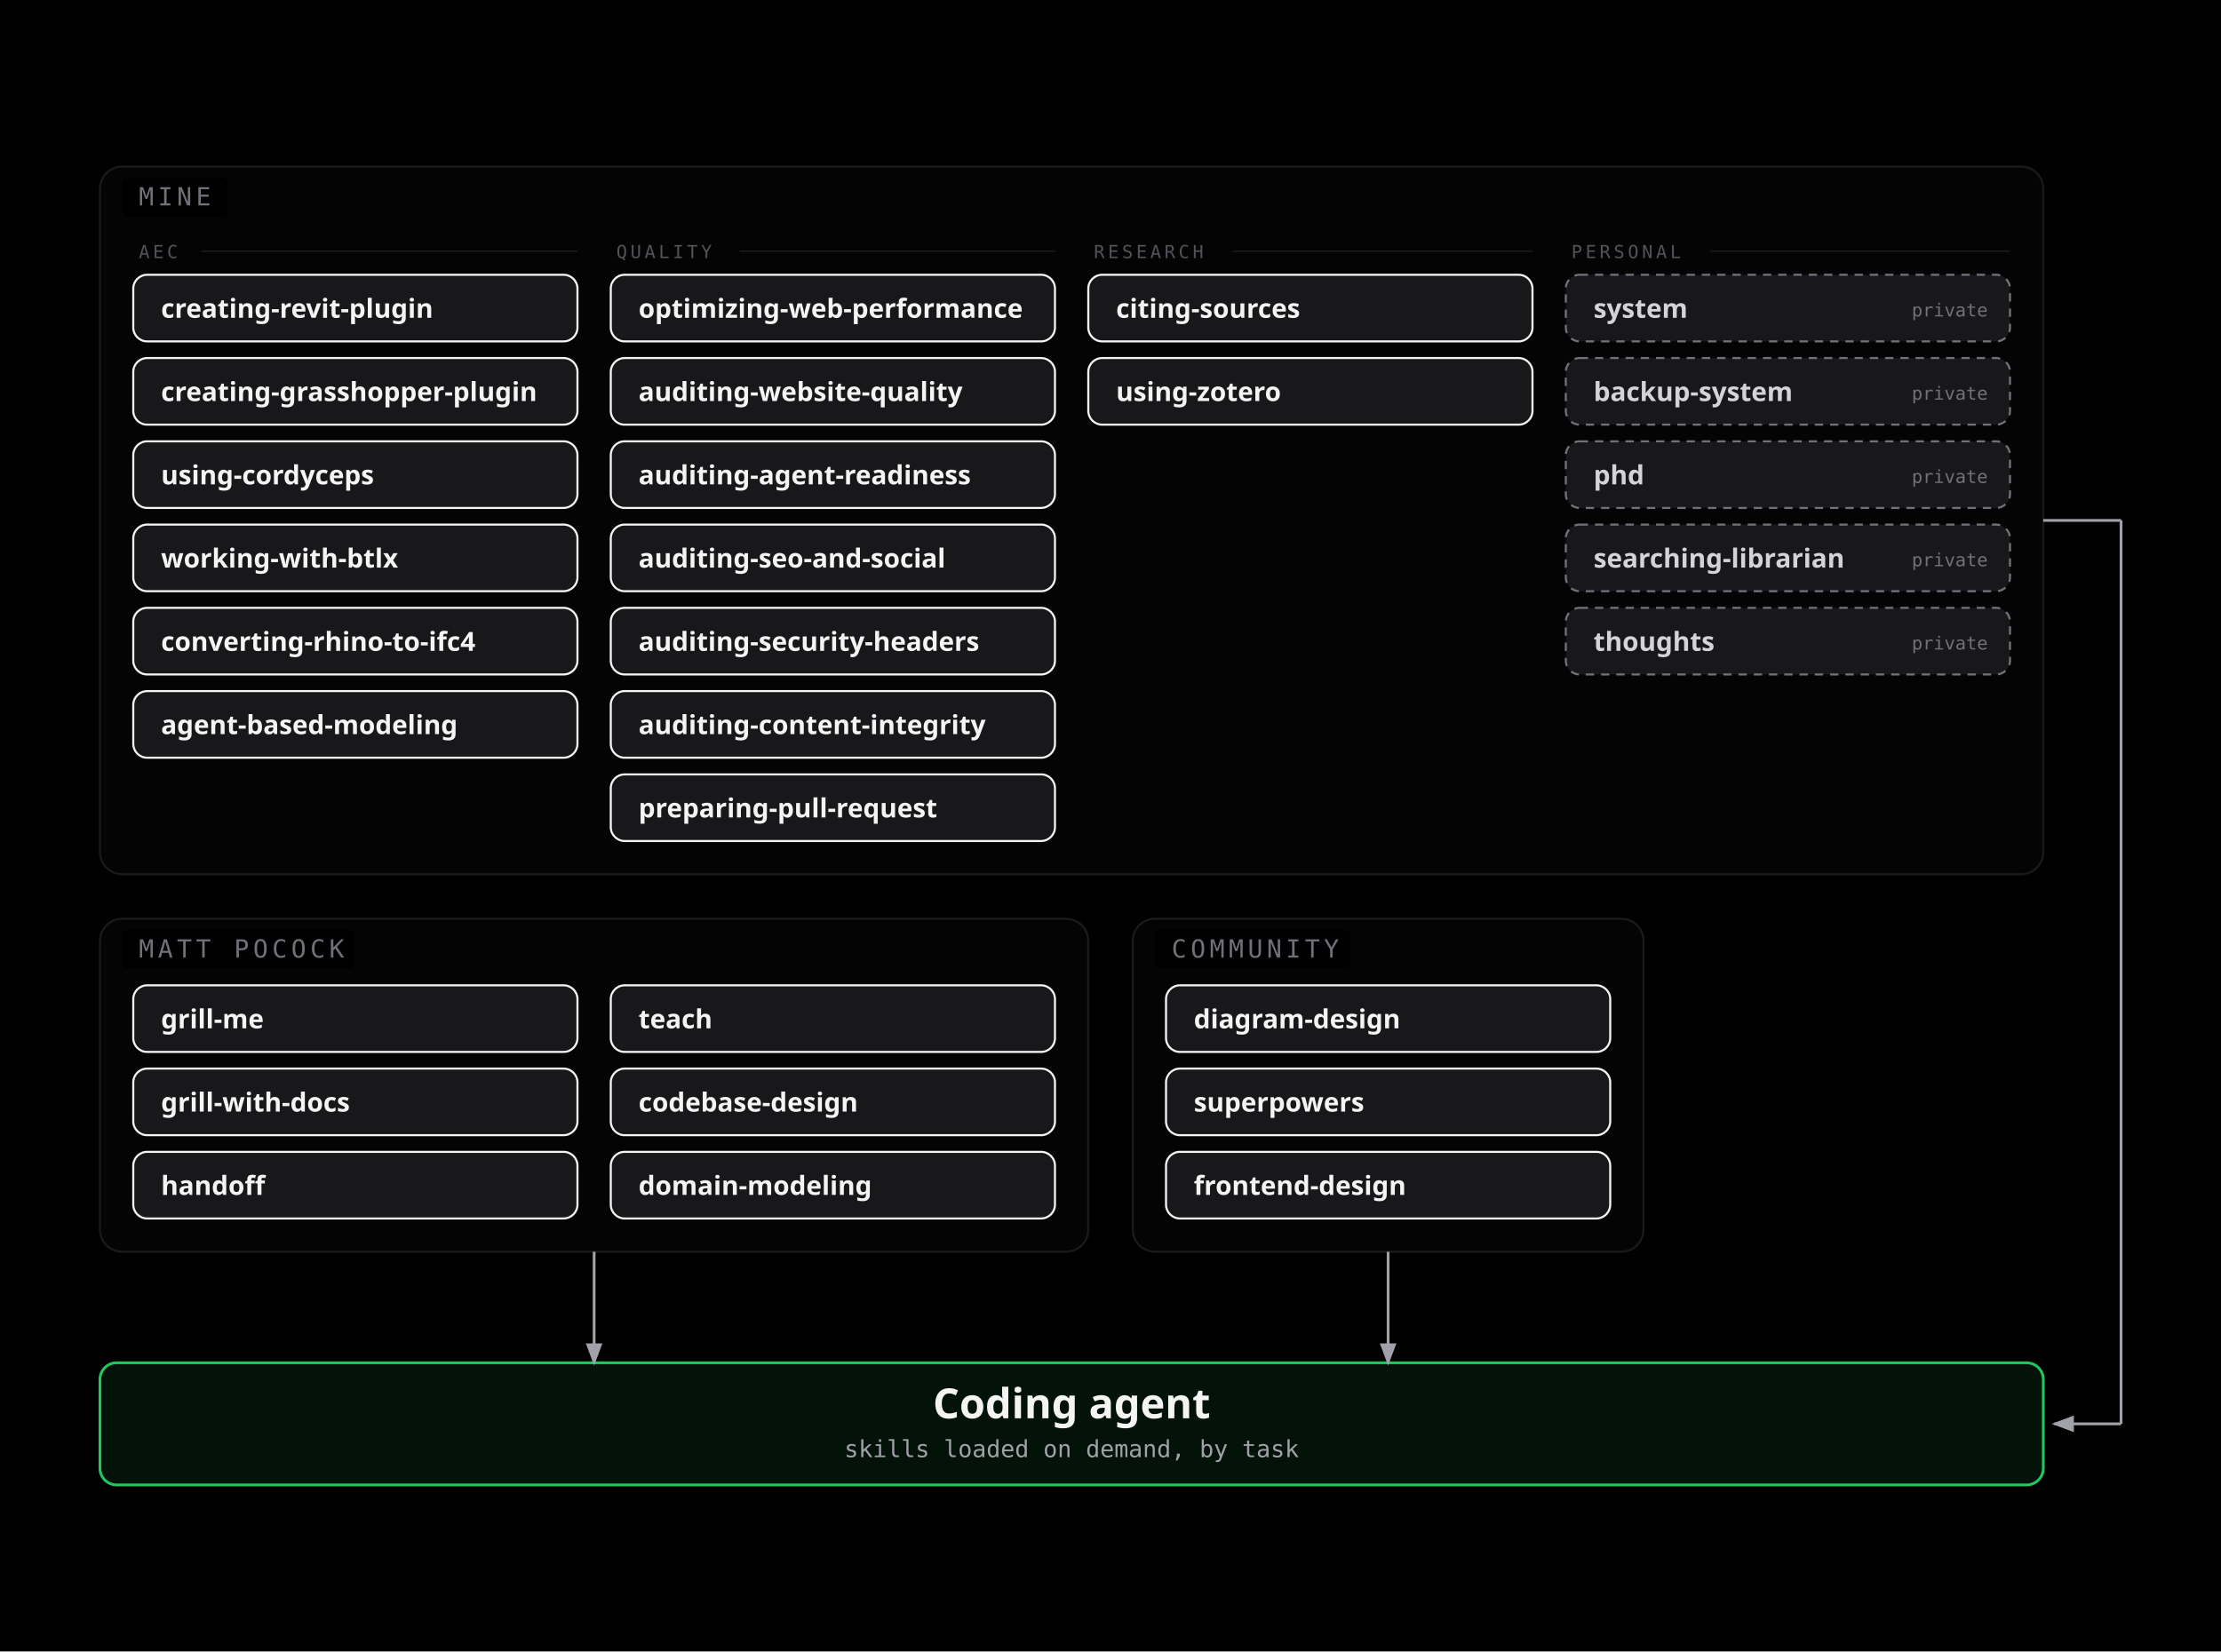
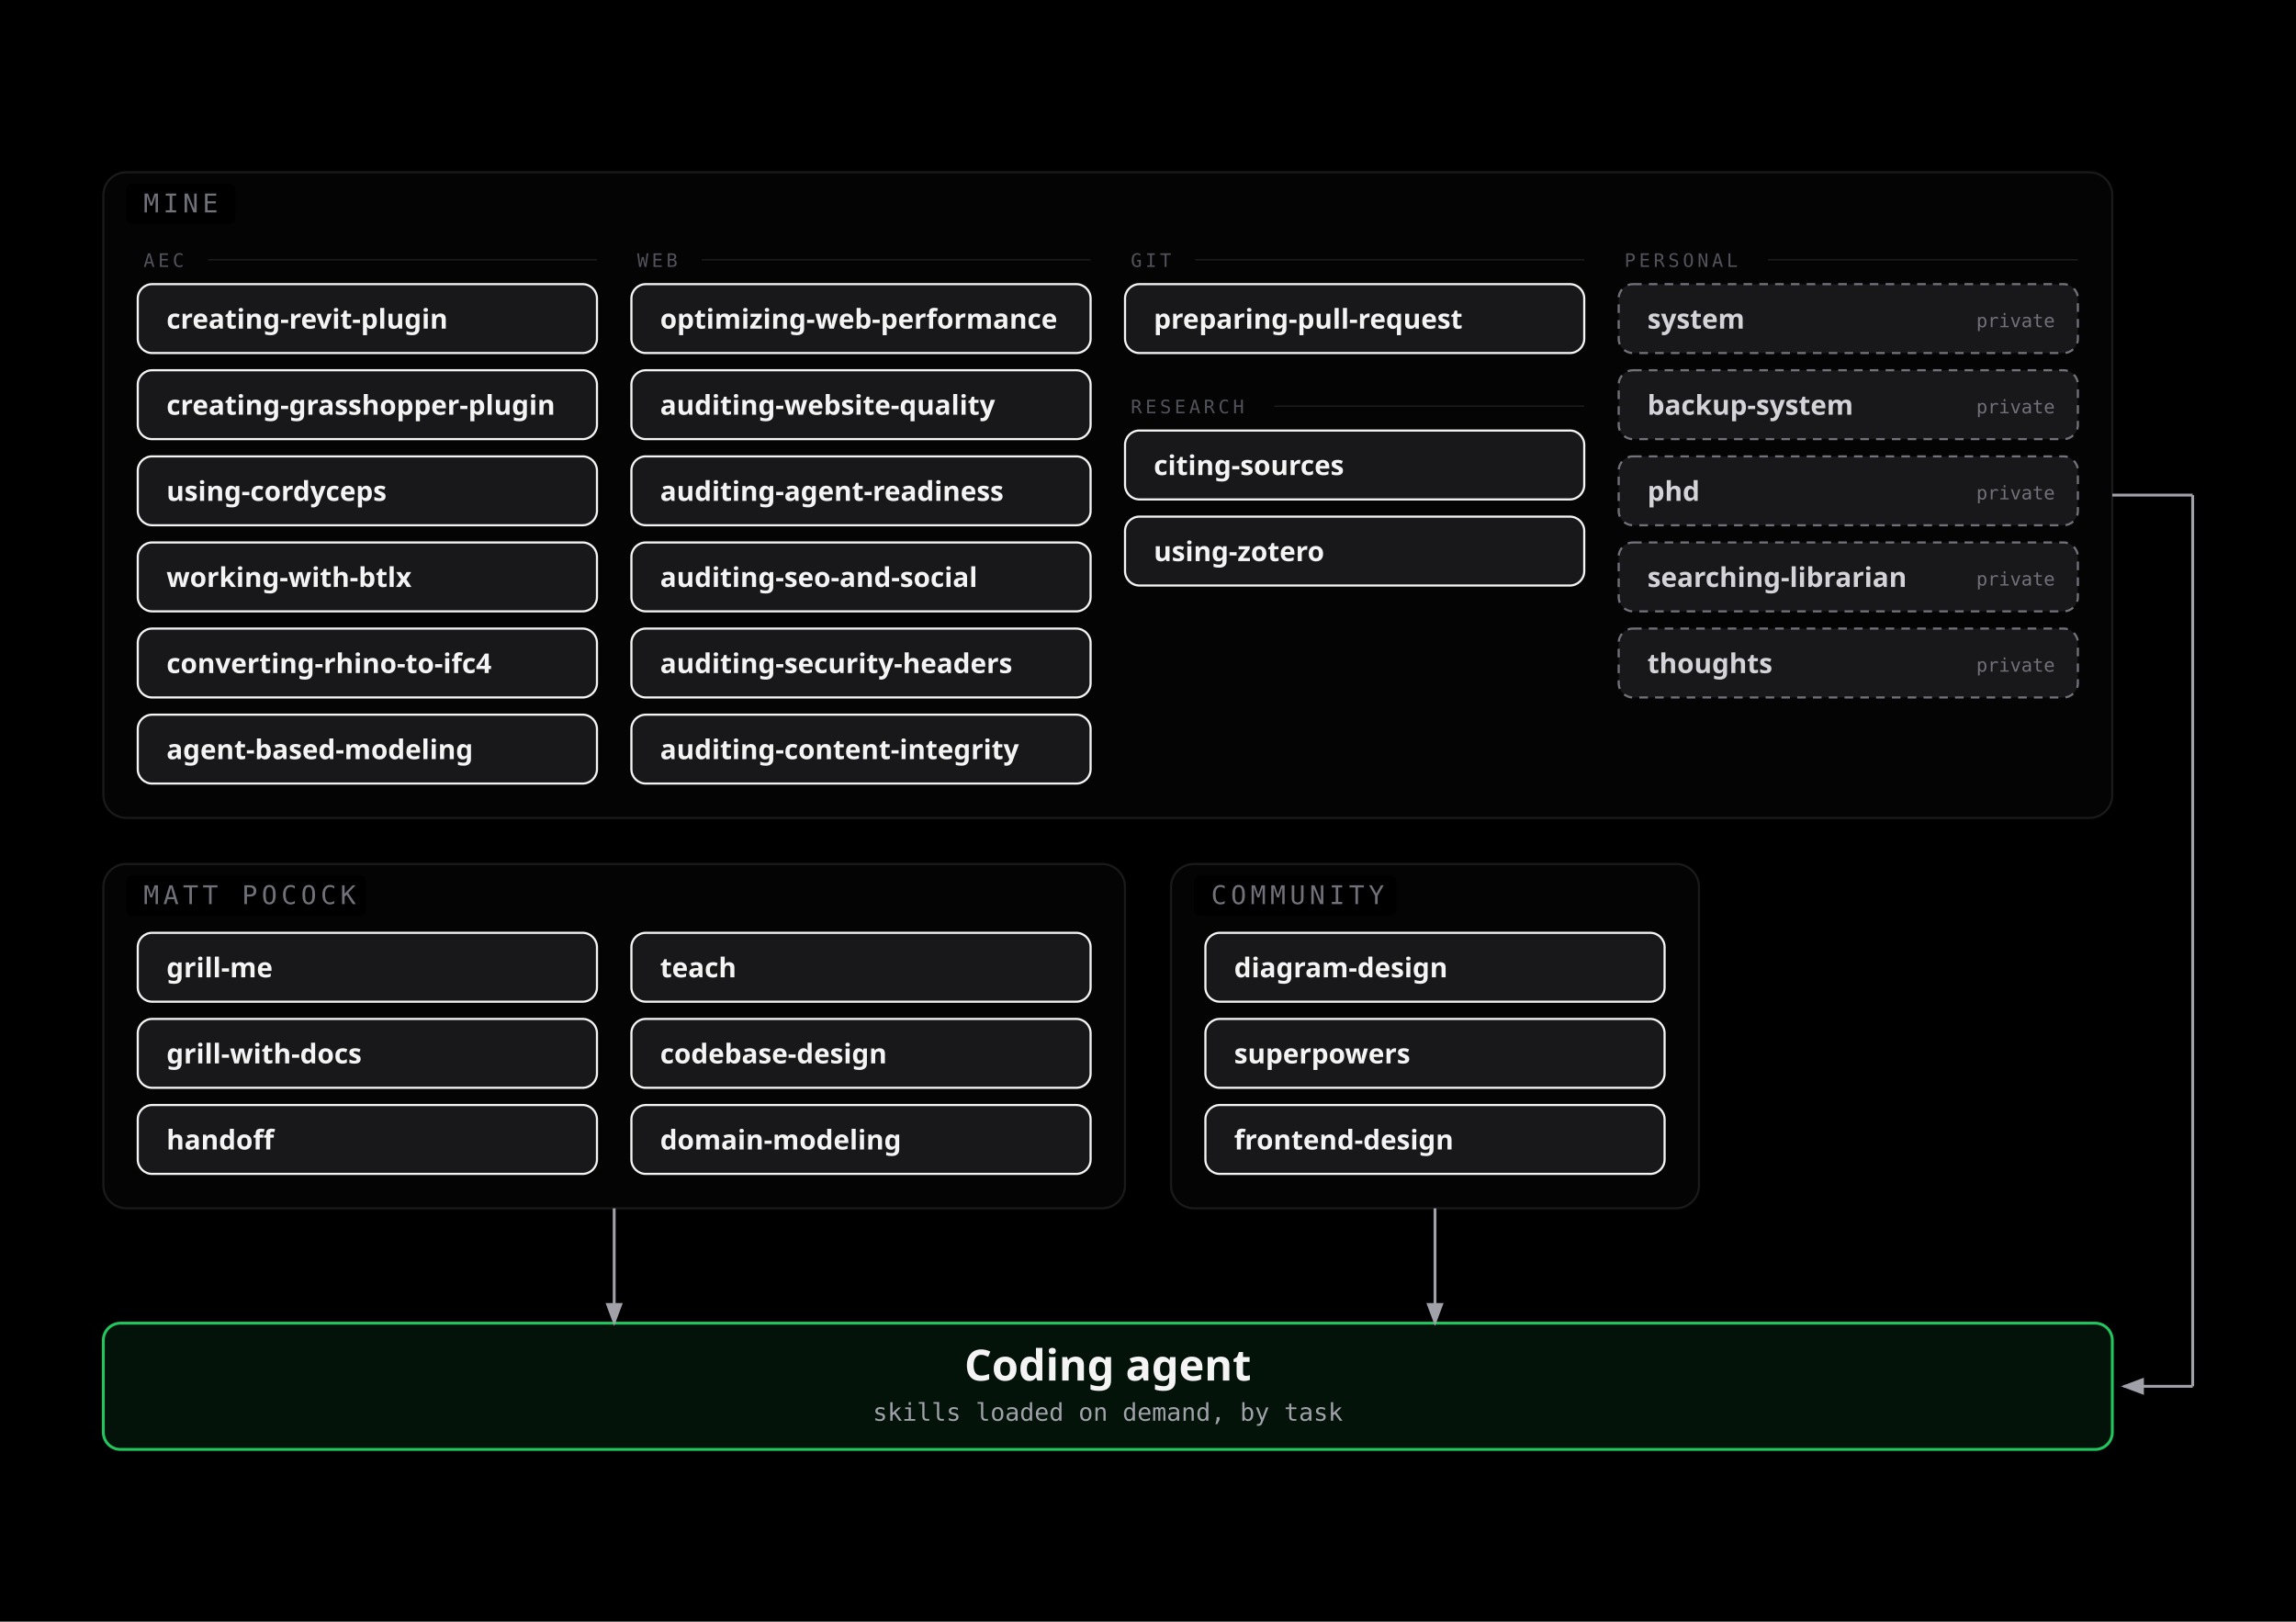
- <svg xmlns="http://www.w3.org/2000/svg" viewBox="0 0 1600 1190" role="img" aria-labelledby="skills-cover-title">
+ <svg xmlns="http://www.w3.org/2000/svg" viewBox="0 0 1600 1130" role="img" aria-labelledby="skills-cover-title">
  <defs>
    <marker id="skills-cover-arrow" markerWidth="8" markerHeight="6" refX="7" refY="3" orient="auto">
      <polygon points="0 0, 8 3, 0 6" fill="#a1a1aa" />
    </marker>
  </defs>
  <rect width="100%" height="100%" fill="#000000" />
-   <rect x="72" y="120" width="1400" height="510" rx="16" fill="rgba(244,244,245,0.02)" stroke="rgba(244,244,245,0.10)" stroke-width="1.5" />
+   <rect x="72" y="120" width="1400" height="450" rx="16" fill="rgba(244,244,245,0.02)" stroke="rgba(244,244,245,0.10)" stroke-width="1.5" />
  <rect x="88" y="128" width="76" height="28" rx="4" fill="#000000" />
  <text x="100" y="148" fill="#71717a" font-size="18" font-family="ui-monospace, SFMono-Regular, Menlo, Consolas, monospace" letter-spacing="0.16em">MINE</text>
  <text x="100" y="186" fill="#52525b" font-size="13" font-family="ui-monospace, SFMono-Regular, Menlo, Consolas, monospace" letter-spacing="0.18em">AEC</text>
  <line x1="145" y1="181" x2="416" y2="181" stroke="rgba(244,244,245,0.10)" stroke-width="1" />
  <rect x="96" y="198" width="320" height="48" rx="10" fill="#18181b" stroke="#f4f4f5" stroke-width="1.5" />
  <text x="116" y="229" fill="#f4f4f5" font-size="19" font-weight="600" font-family="ui-sans-serif, system-ui, sans-serif">creating-revit-plugin</text>
  <rect x="96" y="258" width="320" height="48" rx="10" fill="#18181b" stroke="#f4f4f5" stroke-width="1.5" />
  <text x="116" y="289" fill="#f4f4f5" font-size="19" font-weight="600" font-family="ui-sans-serif, system-ui, sans-serif">creating-grasshopper-plugin</text>
  <rect x="96" y="318" width="320" height="48" rx="10" fill="#18181b" stroke="#f4f4f5" stroke-width="1.5" />
  <text x="116" y="349" fill="#f4f4f5" font-size="19" font-weight="600" font-family="ui-sans-serif, system-ui, sans-serif">using-cordyceps</text>
  <rect x="96" y="378" width="320" height="48" rx="10" fill="#18181b" stroke="#f4f4f5" stroke-width="1.5" />
  <text x="116" y="409" fill="#f4f4f5" font-size="19" font-weight="600" font-family="ui-sans-serif, system-ui, sans-serif">working-with-btlx</text>
  <rect x="96" y="438" width="320" height="48" rx="10" fill="#18181b" stroke="#f4f4f5" stroke-width="1.5" />
  <text x="116" y="469" fill="#f4f4f5" font-size="19" font-weight="600" font-family="ui-sans-serif, system-ui, sans-serif">converting-rhino-to-ifc4</text>
  <rect x="96" y="498" width="320" height="48" rx="10" fill="#18181b" stroke="#f4f4f5" stroke-width="1.5" />
  <text x="116" y="529" fill="#f4f4f5" font-size="19" font-weight="600" font-family="ui-sans-serif, system-ui, sans-serif">agent-based-modeling</text>
-   <text x="444" y="186" fill="#52525b" font-size="13" font-family="ui-monospace, SFMono-Regular, Menlo, Consolas, monospace" letter-spacing="0.18em">QUALITY</text>
-   <line x1="533" y1="181" x2="760" y2="181" stroke="rgba(244,244,245,0.10)" stroke-width="1" />
+   <text x="444" y="186" fill="#52525b" font-size="13" font-family="ui-monospace, SFMono-Regular, Menlo, Consolas, monospace" letter-spacing="0.18em">WEB</text>
+   <line x1="489" y1="181" x2="760" y2="181" stroke="rgba(244,244,245,0.10)" stroke-width="1" />
  <rect x="440" y="198" width="320" height="48" rx="10" fill="#18181b" stroke="#f4f4f5" stroke-width="1.5" />
  <text x="460" y="229" fill="#f4f4f5" font-size="19" font-weight="600" font-family="ui-sans-serif, system-ui, sans-serif">optimizing-web-performance</text>
  <rect x="440" y="258" width="320" height="48" rx="10" fill="#18181b" stroke="#f4f4f5" stroke-width="1.5" />
  <text x="460" y="289" fill="#f4f4f5" font-size="19" font-weight="600" font-family="ui-sans-serif, system-ui, sans-serif">auditing-website-quality</text>
  <rect x="440" y="318" width="320" height="48" rx="10" fill="#18181b" stroke="#f4f4f5" stroke-width="1.5" />
  <text x="460" y="349" fill="#f4f4f5" font-size="19" font-weight="600" font-family="ui-sans-serif, system-ui, sans-serif">auditing-agent-readiness</text>
  <rect x="440" y="378" width="320" height="48" rx="10" fill="#18181b" stroke="#f4f4f5" stroke-width="1.5" />
  <text x="460" y="409" fill="#f4f4f5" font-size="19" font-weight="600" font-family="ui-sans-serif, system-ui, sans-serif">auditing-seo-and-social</text>
  <rect x="440" y="438" width="320" height="48" rx="10" fill="#18181b" stroke="#f4f4f5" stroke-width="1.5" />
  <text x="460" y="469" fill="#f4f4f5" font-size="19" font-weight="600" font-family="ui-sans-serif, system-ui, sans-serif">auditing-security-headers</text>
  <rect x="440" y="498" width="320" height="48" rx="10" fill="#18181b" stroke="#f4f4f5" stroke-width="1.5" />
  <text x="460" y="529" fill="#f4f4f5" font-size="19" font-weight="600" font-family="ui-sans-serif, system-ui, sans-serif">auditing-content-integrity</text>
-   <rect x="440" y="558" width="320" height="48" rx="10" fill="#18181b" stroke="#f4f4f5" stroke-width="1.5" />
-   <text x="460" y="589" fill="#f4f4f5" font-size="19" font-weight="600" font-family="ui-sans-serif, system-ui, sans-serif">preparing-pull-request</text>
-   <text x="788" y="186" fill="#52525b" font-size="13" font-family="ui-monospace, SFMono-Regular, Menlo, Consolas, monospace" letter-spacing="0.18em">RESEARCH</text>
-   <line x1="888" y1="181" x2="1104" y2="181" stroke="rgba(244,244,245,0.10)" stroke-width="1" />
+   <text x="788" y="186" fill="#52525b" font-size="13" font-family="ui-monospace, SFMono-Regular, Menlo, Consolas, monospace" letter-spacing="0.18em">GIT</text>
+   <line x1="833" y1="181" x2="1104" y2="181" stroke="rgba(244,244,245,0.10)" stroke-width="1" />
  <rect x="784" y="198" width="320" height="48" rx="10" fill="#18181b" stroke="#f4f4f5" stroke-width="1.5" />
-   <text x="804" y="229" fill="#f4f4f5" font-size="19" font-weight="600" font-family="ui-sans-serif, system-ui, sans-serif">citing-sources</text>
-   <rect x="784" y="258" width="320" height="48" rx="10" fill="#18181b" stroke="#f4f4f5" stroke-width="1.5" />
-   <text x="804" y="289" fill="#f4f4f5" font-size="19" font-weight="600" font-family="ui-sans-serif, system-ui, sans-serif">using-zotero</text>
+   <text x="804" y="229" fill="#f4f4f5" font-size="19" font-weight="600" font-family="ui-sans-serif, system-ui, sans-serif">preparing-pull-request</text>
+   <text x="788" y="288" fill="#52525b" font-size="13" font-family="ui-monospace, SFMono-Regular, Menlo, Consolas, monospace" letter-spacing="0.18em">RESEARCH</text>
+   <line x1="888" y1="283" x2="1104" y2="283" stroke="rgba(244,244,245,0.10)" stroke-width="1" />
+   <rect x="784" y="300" width="320" height="48" rx="10" fill="#18181b" stroke="#f4f4f5" stroke-width="1.5" />
+   <text x="804" y="331" fill="#f4f4f5" font-size="19" font-weight="600" font-family="ui-sans-serif, system-ui, sans-serif">citing-sources</text>
+   <rect x="784" y="360" width="320" height="48" rx="10" fill="#18181b" stroke="#f4f4f5" stroke-width="1.5" />
+   <text x="804" y="391" fill="#f4f4f5" font-size="19" font-weight="600" font-family="ui-sans-serif, system-ui, sans-serif">using-zotero</text>
  <text x="1132" y="186" fill="#52525b" font-size="13" font-family="ui-monospace, SFMono-Regular, Menlo, Consolas, monospace" letter-spacing="0.18em">PERSONAL</text>
  <line x1="1232" y1="181" x2="1448" y2="181" stroke="rgba(244,244,245,0.10)" stroke-width="1" />
  <rect x="1128" y="198" width="320" height="48" rx="10" fill="#18181b" stroke="#71717a" stroke-dasharray="6 5" stroke-width="1.5" />
  <text x="1148" y="229" fill="#d4d4d8" font-size="19" font-weight="600" font-family="ui-sans-serif, system-ui, sans-serif">system</text>
  <text x="1432" y="228" fill="#71717a" font-size="13" font-family="ui-monospace, SFMono-Regular, Menlo, Consolas, monospace" text-anchor="end">private</text>
  <rect x="1128" y="258" width="320" height="48" rx="10" fill="#18181b" stroke="#71717a" stroke-dasharray="6 5" stroke-width="1.5" />
  <text x="1148" y="289" fill="#d4d4d8" font-size="19" font-weight="600" font-family="ui-sans-serif, system-ui, sans-serif">backup-system</text>
  <text x="1432" y="288" fill="#71717a" font-size="13" font-family="ui-monospace, SFMono-Regular, Menlo, Consolas, monospace" text-anchor="end">private</text>
  <rect x="1128" y="318" width="320" height="48" rx="10" fill="#18181b" stroke="#71717a" stroke-dasharray="6 5" stroke-width="1.5" />
  <text x="1148" y="349" fill="#d4d4d8" font-size="19" font-weight="600" font-family="ui-sans-serif, system-ui, sans-serif">phd</text>
  <text x="1432" y="348" fill="#71717a" font-size="13" font-family="ui-monospace, SFMono-Regular, Menlo, Consolas, monospace" text-anchor="end">private</text>
  <rect x="1128" y="378" width="320" height="48" rx="10" fill="#18181b" stroke="#71717a" stroke-dasharray="6 5" stroke-width="1.5" />
  <text x="1148" y="409" fill="#d4d4d8" font-size="19" font-weight="600" font-family="ui-sans-serif, system-ui, sans-serif">searching-librarian</text>
  <text x="1432" y="408" fill="#71717a" font-size="13" font-family="ui-monospace, SFMono-Regular, Menlo, Consolas, monospace" text-anchor="end">private</text>
  <rect x="1128" y="438" width="320" height="48" rx="10" fill="#18181b" stroke="#71717a" stroke-dasharray="6 5" stroke-width="1.5" />
  <text x="1148" y="469" fill="#d4d4d8" font-size="19" font-weight="600" font-family="ui-sans-serif, system-ui, sans-serif">thoughts</text>
  <text x="1432" y="468" fill="#71717a" font-size="13" font-family="ui-monospace, SFMono-Regular, Menlo, Consolas, monospace" text-anchor="end">private</text>
-   <rect x="72" y="662" width="712" height="240" rx="16" fill="rgba(244,244,245,0.02)" stroke="rgba(244,244,245,0.10)" stroke-width="1.5" />
-   <rect x="88" y="670" width="167" height="28" rx="4" fill="#000000" />
-   <text x="100" y="690" fill="#71717a" font-size="18" font-family="ui-monospace, SFMono-Regular, Menlo, Consolas, monospace" letter-spacing="0.16em">MATT POCOCK</text>
+   <rect x="72" y="602" width="712" height="240" rx="16" fill="rgba(244,244,245,0.02)" stroke="rgba(244,244,245,0.10)" stroke-width="1.5" />
+   <rect x="88" y="610" width="167" height="28" rx="4" fill="#000000" />
+   <text x="100" y="630" fill="#71717a" font-size="18" font-family="ui-monospace, SFMono-Regular, Menlo, Consolas, monospace" letter-spacing="0.16em">MATT POCOCK</text>
+   <rect x="96" y="650" width="320" height="48" rx="10" fill="#18181b" stroke="#f4f4f5" stroke-width="1.5" />
+   <text x="116" y="681" fill="#f4f4f5" font-size="19" font-weight="600" font-family="ui-sans-serif, system-ui, sans-serif">grill-me</text>
  <rect x="96" y="710" width="320" height="48" rx="10" fill="#18181b" stroke="#f4f4f5" stroke-width="1.5" />
-   <text x="116" y="741" fill="#f4f4f5" font-size="19" font-weight="600" font-family="ui-sans-serif, system-ui, sans-serif">grill-me</text>
+   <text x="116" y="741" fill="#f4f4f5" font-size="19" font-weight="600" font-family="ui-sans-serif, system-ui, sans-serif">grill-with-docs</text>
  <rect x="96" y="770" width="320" height="48" rx="10" fill="#18181b" stroke="#f4f4f5" stroke-width="1.5" />
-   <text x="116" y="801" fill="#f4f4f5" font-size="19" font-weight="600" font-family="ui-sans-serif, system-ui, sans-serif">grill-with-docs</text>
-   <rect x="96" y="830" width="320" height="48" rx="10" fill="#18181b" stroke="#f4f4f5" stroke-width="1.5" />
-   <text x="116" y="861" fill="#f4f4f5" font-size="19" font-weight="600" font-family="ui-sans-serif, system-ui, sans-serif">handoff</text>
+   <text x="116" y="801" fill="#f4f4f5" font-size="19" font-weight="600" font-family="ui-sans-serif, system-ui, sans-serif">handoff</text>
+   <rect x="440" y="650" width="320" height="48" rx="10" fill="#18181b" stroke="#f4f4f5" stroke-width="1.5" />
+   <text x="460" y="681" fill="#f4f4f5" font-size="19" font-weight="600" font-family="ui-sans-serif, system-ui, sans-serif">teach</text>
  <rect x="440" y="710" width="320" height="48" rx="10" fill="#18181b" stroke="#f4f4f5" stroke-width="1.5" />
-   <text x="460" y="741" fill="#f4f4f5" font-size="19" font-weight="600" font-family="ui-sans-serif, system-ui, sans-serif">teach</text>
+   <text x="460" y="741" fill="#f4f4f5" font-size="19" font-weight="600" font-family="ui-sans-serif, system-ui, sans-serif">codebase-design</text>
  <rect x="440" y="770" width="320" height="48" rx="10" fill="#18181b" stroke="#f4f4f5" stroke-width="1.5" />
-   <text x="460" y="801" fill="#f4f4f5" font-size="19" font-weight="600" font-family="ui-sans-serif, system-ui, sans-serif">codebase-design</text>
-   <rect x="440" y="830" width="320" height="48" rx="10" fill="#18181b" stroke="#f4f4f5" stroke-width="1.5" />
-   <text x="460" y="861" fill="#f4f4f5" font-size="19" font-weight="600" font-family="ui-sans-serif, system-ui, sans-serif">domain-modeling</text>
-   <rect x="816" y="662" width="368" height="240" rx="16" fill="rgba(244,244,245,0.02)" stroke="rgba(244,244,245,0.10)" stroke-width="1.5" />
-   <rect x="832" y="670" width="141" height="28" rx="4" fill="#000000" />
-   <text x="844" y="690" fill="#71717a" font-size="18" font-family="ui-monospace, SFMono-Regular, Menlo, Consolas, monospace" letter-spacing="0.16em">COMMUNITY</text>
+   <text x="460" y="801" fill="#f4f4f5" font-size="19" font-weight="600" font-family="ui-sans-serif, system-ui, sans-serif">domain-modeling</text>
+   <rect x="816" y="602" width="368" height="240" rx="16" fill="rgba(244,244,245,0.02)" stroke="rgba(244,244,245,0.10)" stroke-width="1.5" />
+   <rect x="832" y="610" width="141" height="28" rx="4" fill="#000000" />
+   <text x="844" y="630" fill="#71717a" font-size="18" font-family="ui-monospace, SFMono-Regular, Menlo, Consolas, monospace" letter-spacing="0.16em">COMMUNITY</text>
+   <rect x="840" y="650" width="320" height="48" rx="10" fill="#18181b" stroke="#f4f4f5" stroke-width="1.5" />
+   <text x="860" y="681" fill="#f4f4f5" font-size="19" font-weight="600" font-family="ui-sans-serif, system-ui, sans-serif">diagram-design</text>
  <rect x="840" y="710" width="320" height="48" rx="10" fill="#18181b" stroke="#f4f4f5" stroke-width="1.5" />
-   <text x="860" y="741" fill="#f4f4f5" font-size="19" font-weight="600" font-family="ui-sans-serif, system-ui, sans-serif">diagram-design</text>
+   <text x="860" y="741" fill="#f4f4f5" font-size="19" font-weight="600" font-family="ui-sans-serif, system-ui, sans-serif">superpowers</text>
  <rect x="840" y="770" width="320" height="48" rx="10" fill="#18181b" stroke="#f4f4f5" stroke-width="1.5" />
-   <text x="860" y="801" fill="#f4f4f5" font-size="19" font-weight="600" font-family="ui-sans-serif, system-ui, sans-serif">superpowers</text>
-   <rect x="840" y="830" width="320" height="48" rx="10" fill="#18181b" stroke="#f4f4f5" stroke-width="1.5" />
-   <text x="860" y="861" fill="#f4f4f5" font-size="19" font-weight="600" font-family="ui-sans-serif, system-ui, sans-serif">frontend-design</text>
-   <rect x="72" y="982" width="1400" height="88" rx="12" fill="rgba(34,197,94,0.10)" stroke="#22c55e" stroke-width="2" />
-   <text x="772" y="1022" fill="#f4f4f5" font-size="30" font-weight="600" font-family="ui-sans-serif, system-ui, sans-serif" text-anchor="middle">Coding agent</text>
-   <text x="772" y="1050" fill="#a1a1aa" font-size="17" font-family="ui-monospace, SFMono-Regular, Menlo, Consolas, monospace" text-anchor="middle">skills loaded on demand, by task</text>
-   <line x1="428" y1="902" x2="428" y2="982" stroke="#a1a1aa" stroke-width="2" marker-end="url(#skills-cover-arrow)" />
-   <line x1="1000" y1="902" x2="1000" y2="982" stroke="#a1a1aa" stroke-width="2" marker-end="url(#skills-cover-arrow)" />
-   <line x1="1528" y1="375" x2="1528" y2="1026" stroke="#a1a1aa" stroke-width="2" />
-   <line x1="1472" y1="375" x2="1528" y2="375" stroke="#a1a1aa" stroke-width="2" />
-   <line x1="1528" y1="1026" x2="1480" y2="1026" stroke="#a1a1aa" stroke-width="2" marker-end="url(#skills-cover-arrow)" />
+   <text x="860" y="801" fill="#f4f4f5" font-size="19" font-weight="600" font-family="ui-sans-serif, system-ui, sans-serif">frontend-design</text>
+   <rect x="72" y="922" width="1400" height="88" rx="12" fill="rgba(34,197,94,0.10)" stroke="#22c55e" stroke-width="2" />
+   <text x="772" y="962" fill="#f4f4f5" font-size="30" font-weight="600" font-family="ui-sans-serif, system-ui, sans-serif" text-anchor="middle">Coding agent</text>
+   <text x="772" y="990" fill="#a1a1aa" font-size="17" font-family="ui-monospace, SFMono-Regular, Menlo, Consolas, monospace" text-anchor="middle">skills loaded on demand, by task</text>
+   <line x1="428" y1="842" x2="428" y2="922" stroke="#a1a1aa" stroke-width="2" marker-end="url(#skills-cover-arrow)" />
+   <line x1="1000" y1="842" x2="1000" y2="922" stroke="#a1a1aa" stroke-width="2" marker-end="url(#skills-cover-arrow)" />
+   <line x1="1528" y1="345" x2="1528" y2="966" stroke="#a1a1aa" stroke-width="2" />
+   <line x1="1472" y1="345" x2="1528" y2="345" stroke="#a1a1aa" stroke-width="2" />
+   <line x1="1528" y1="966" x2="1480" y2="966" stroke="#a1a1aa" stroke-width="2" marker-end="url(#skills-cover-arrow)" />
</svg>
